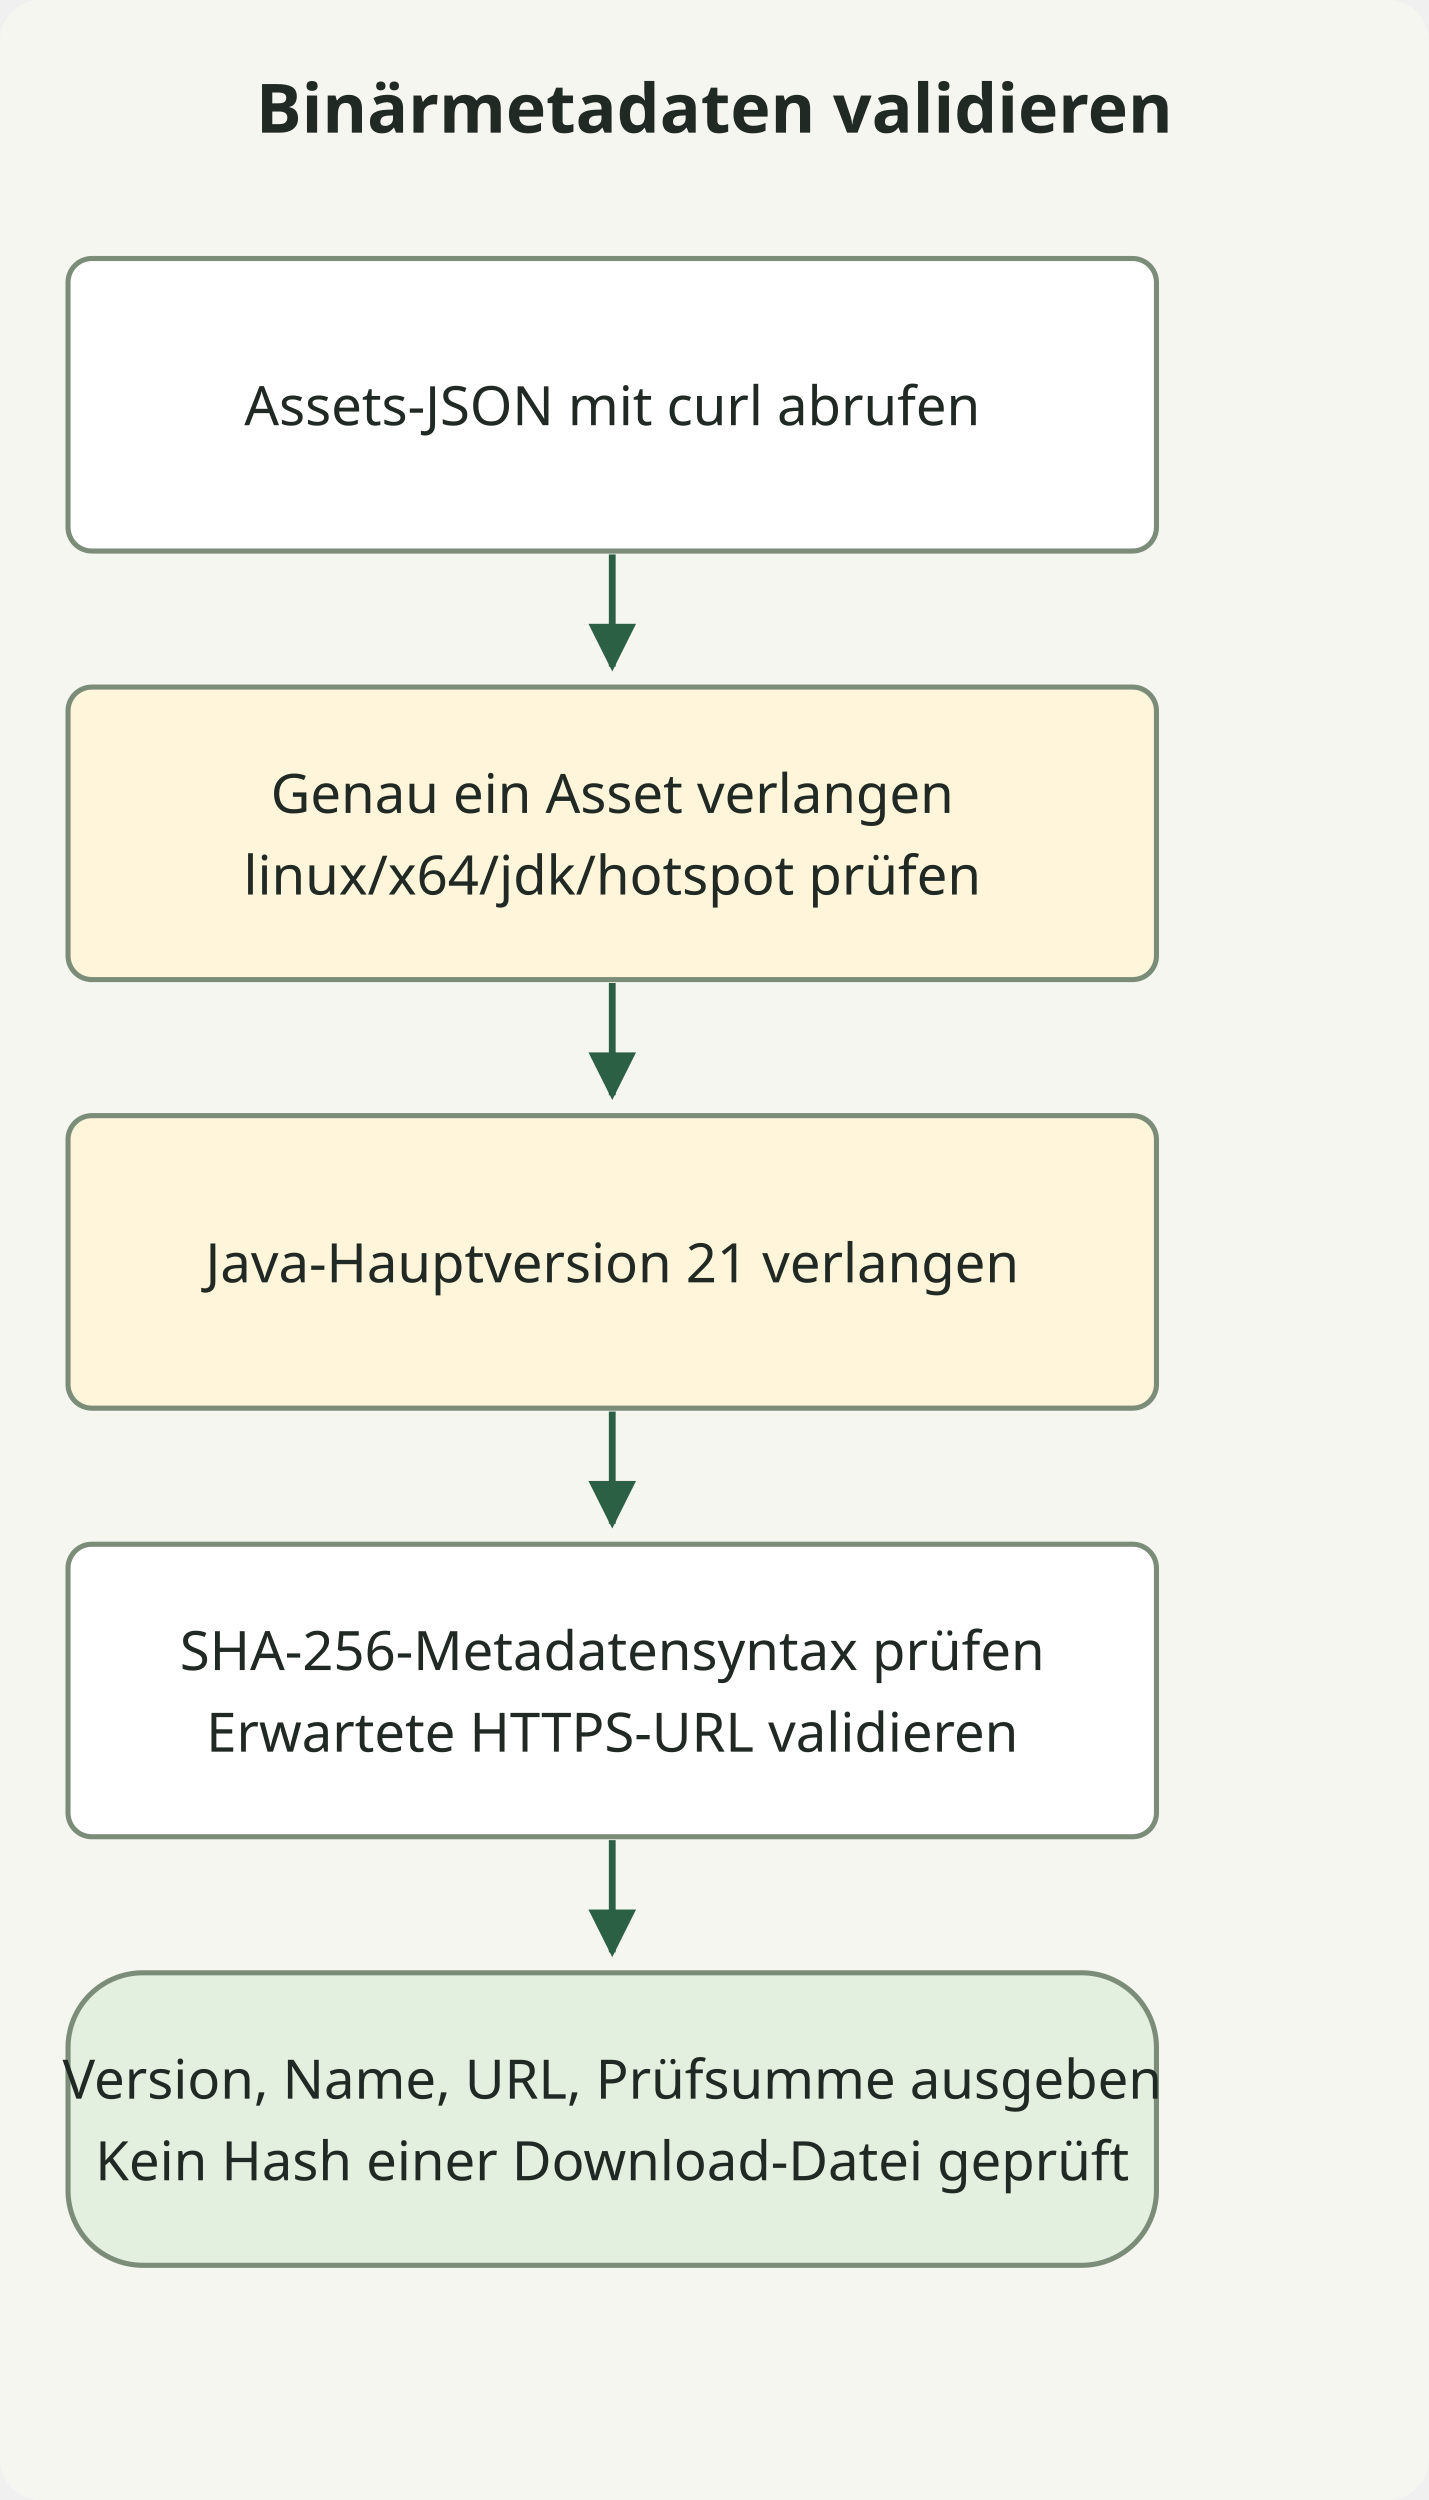
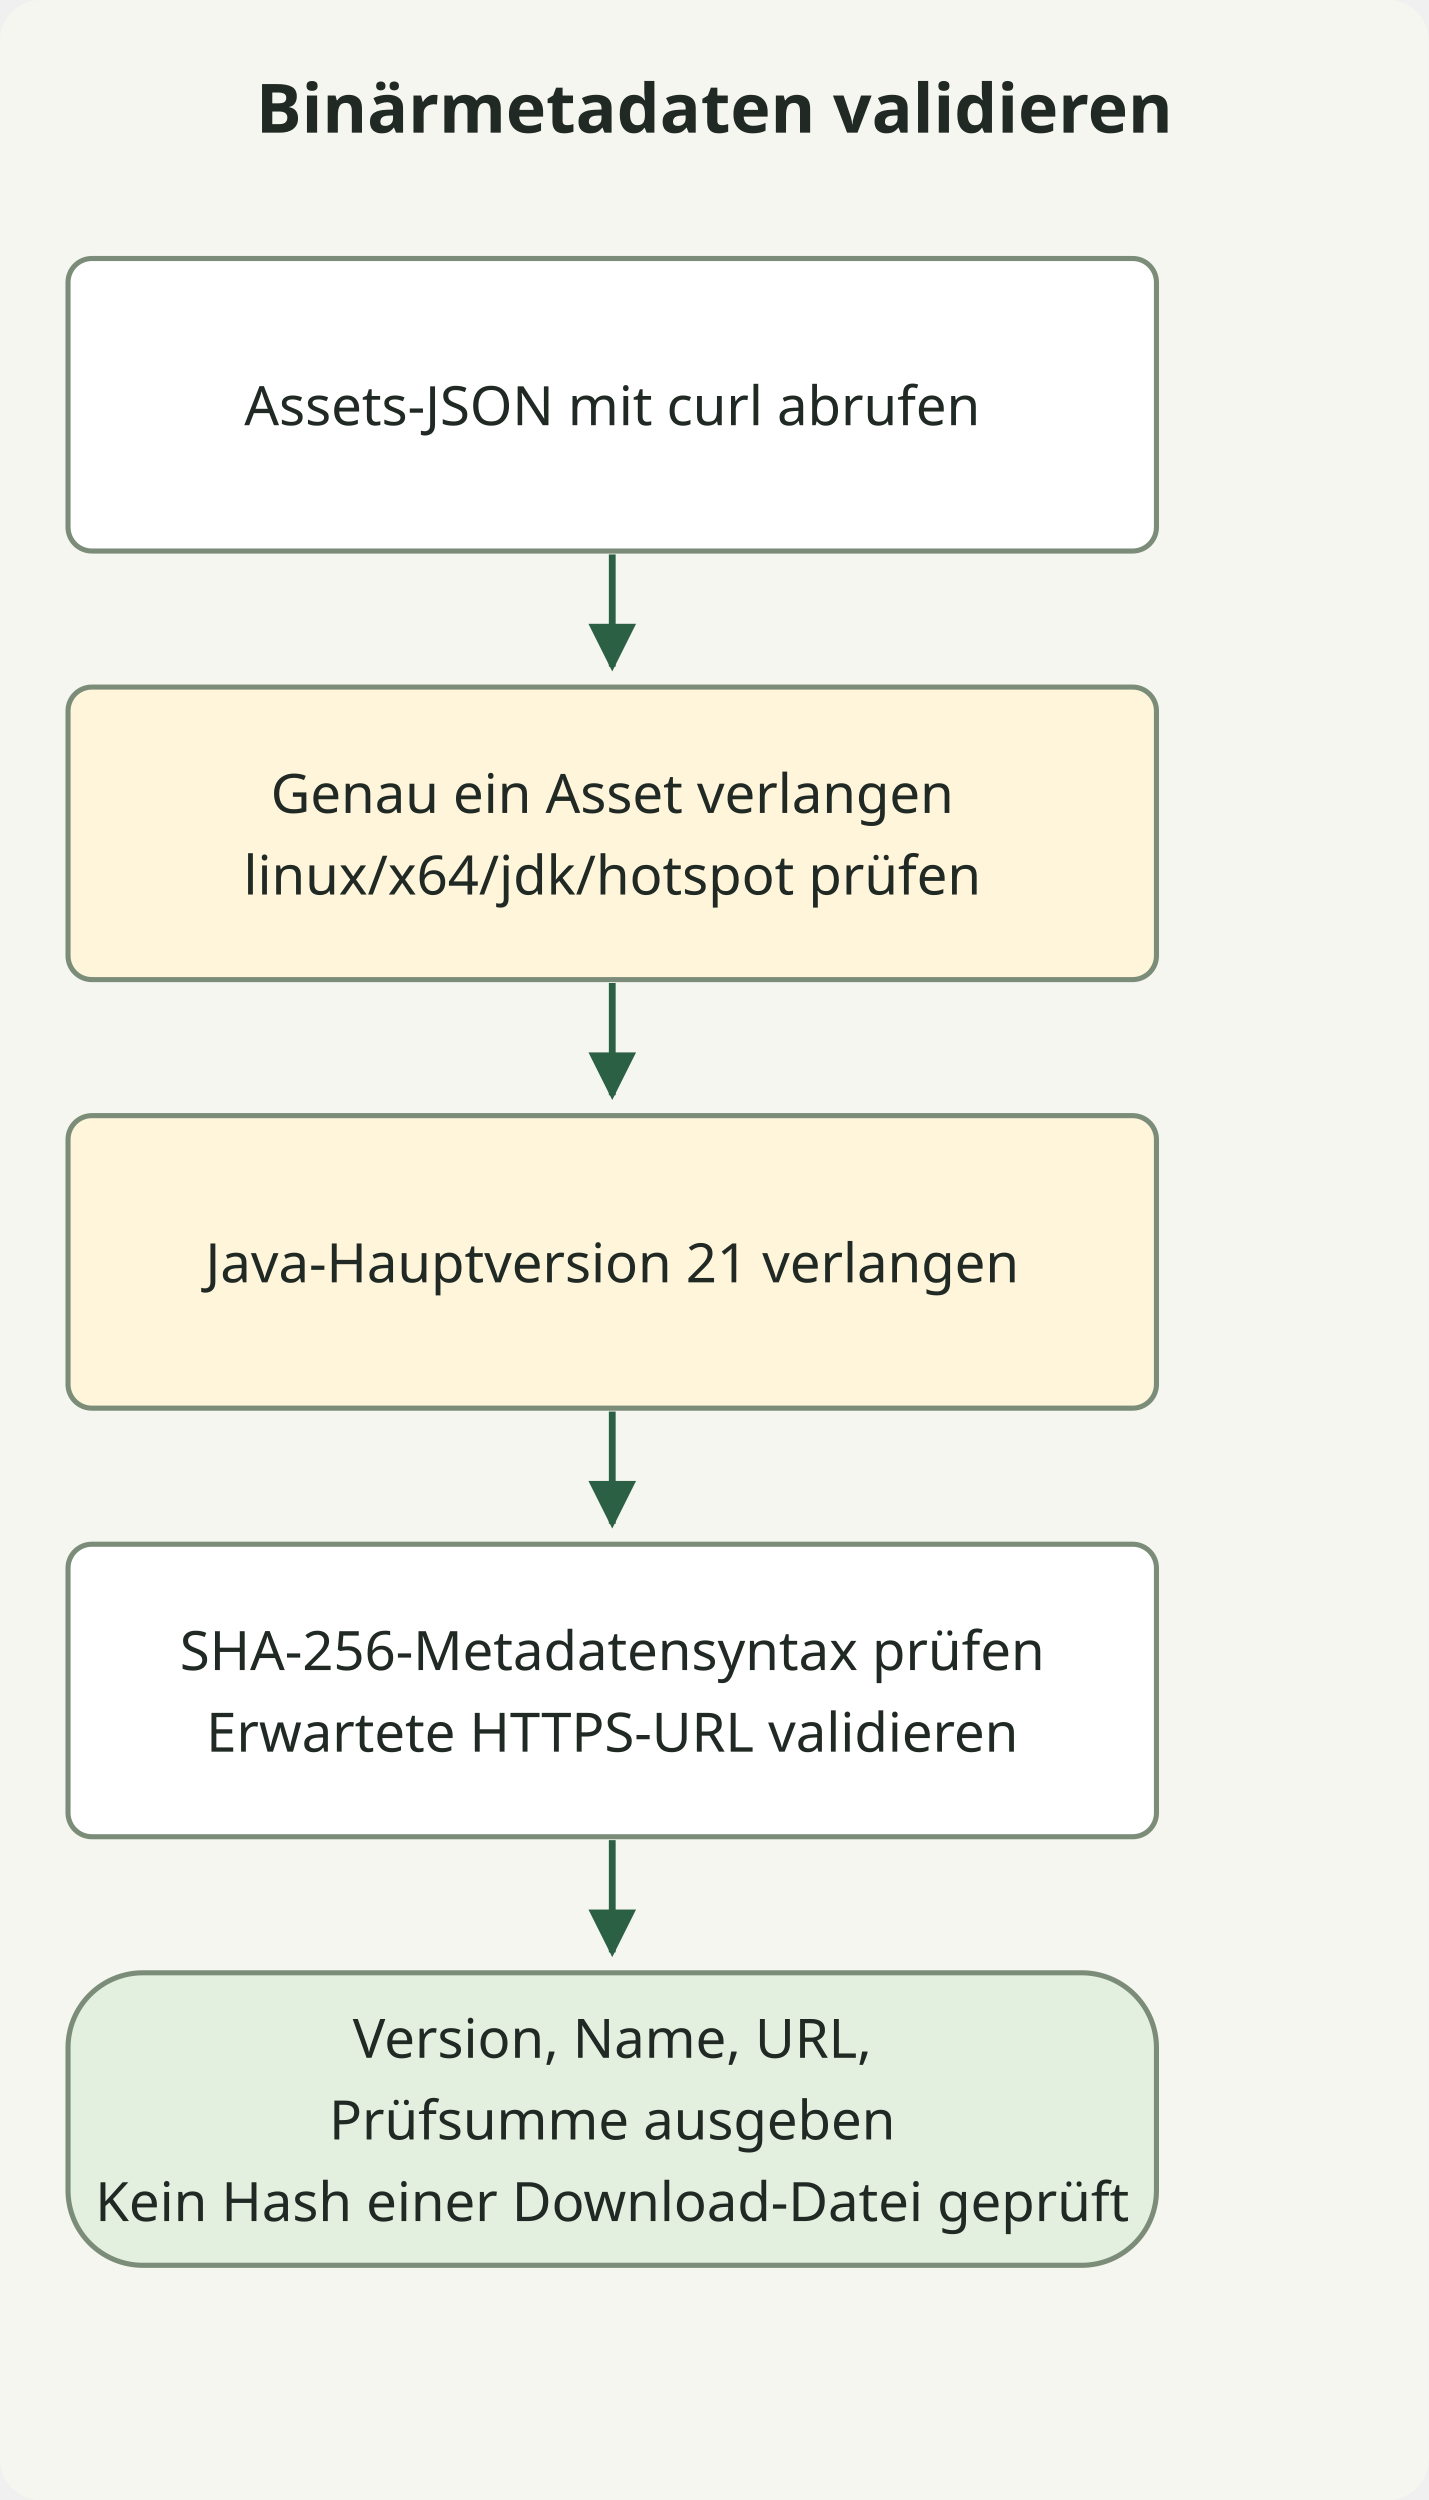
<svg xmlns="http://www.w3.org/2000/svg" viewBox="0 0 420 735" width="420" height="735" role="img" aria-labelledby="title description" xml:lang="de">
  <defs>
    <marker id="arrow" viewBox="0 0 10 10" refX="9" refY="5" markerWidth="7" markerHeight="7" orient="auto-start-reverse">
      <path d="M 0 0 L 10 5 L 0 10 z" fill="#2b6044" />
    </marker>
  </defs>
  <rect width="100%" height="100%" rx="12" fill="#f6f6f0" />
  <g font-family="system-ui,sans-serif" fill="#202923">
    <text x="210" y="39" text-anchor="middle" font-size="20" font-weight="650">Binärmetadaten validieren</text>
    <rect x="20" y="76" width="320" height="86" rx="7" fill="#ffffff" stroke="#7b8d79" stroke-width="1.5" />
    <text x="180" y="125" text-anchor="middle" font-size="16">Assets-JSON mit curl abrufen</text>
    <path d="M 180 163 V 196" fill="none" stroke="#2b6044" stroke-width="2" marker-end="url(#arrow)" />
    <rect x="20" y="202" width="320" height="86" rx="7" fill="#fff5da" stroke="#7b8d79" stroke-width="1.5" />
    <text x="180" y="239" text-anchor="middle" font-size="16">Genau ein Asset verlangen</text>
    <text x="180" y="263" text-anchor="middle" font-size="16">linux/x64/jdk/hotspot prüfen</text>
    <path d="M 180 289 V 322" fill="none" stroke="#2b6044" stroke-width="2" marker-end="url(#arrow)" />
    <rect x="20" y="328" width="320" height="86" rx="7" fill="#fff5da" stroke="#7b8d79" stroke-width="1.5" />
    <text x="180" y="377" text-anchor="middle" font-size="16">Java-Hauptversion 21 verlangen</text>
    <path d="M 180 415 V 448" fill="none" stroke="#2b6044" stroke-width="2" marker-end="url(#arrow)" />
    <rect x="20" y="454" width="320" height="86" rx="7" fill="#ffffff" stroke="#7b8d79" stroke-width="1.5" />
    <text x="180" y="491" text-anchor="middle" font-size="16">SHA-256-Metadatensyntax prüfen</text>
    <text x="180" y="515" text-anchor="middle" font-size="16">Erwartete HTTPS-URL validieren</text>
    <path d="M 180 541 V 574" fill="none" stroke="#2b6044" stroke-width="2" marker-end="url(#arrow)" />
    <rect x="20" y="580" width="320" height="86" rx="22" fill="#e3efdf" stroke="#7b8d79" stroke-width="1.5" />
-     <text x="180" y="617" text-anchor="middle" font-size="16">Version, Name, URL, Prüfsumme ausgeben</text>
-     <text x="180" y="641" text-anchor="middle" font-size="16">Kein Hash einer Download-Datei geprüft</text>
+     <text x="180" y="605" text-anchor="middle" font-size="16">Version, Name, URL,</text>
+     <text x="180" y="629" text-anchor="middle" font-size="16">Prüfsumme ausgeben</text>
+     <text x="180" y="653" text-anchor="middle" font-size="16">Kein Hash einer Download-Datei geprüft</text>
  </g>
</svg>
